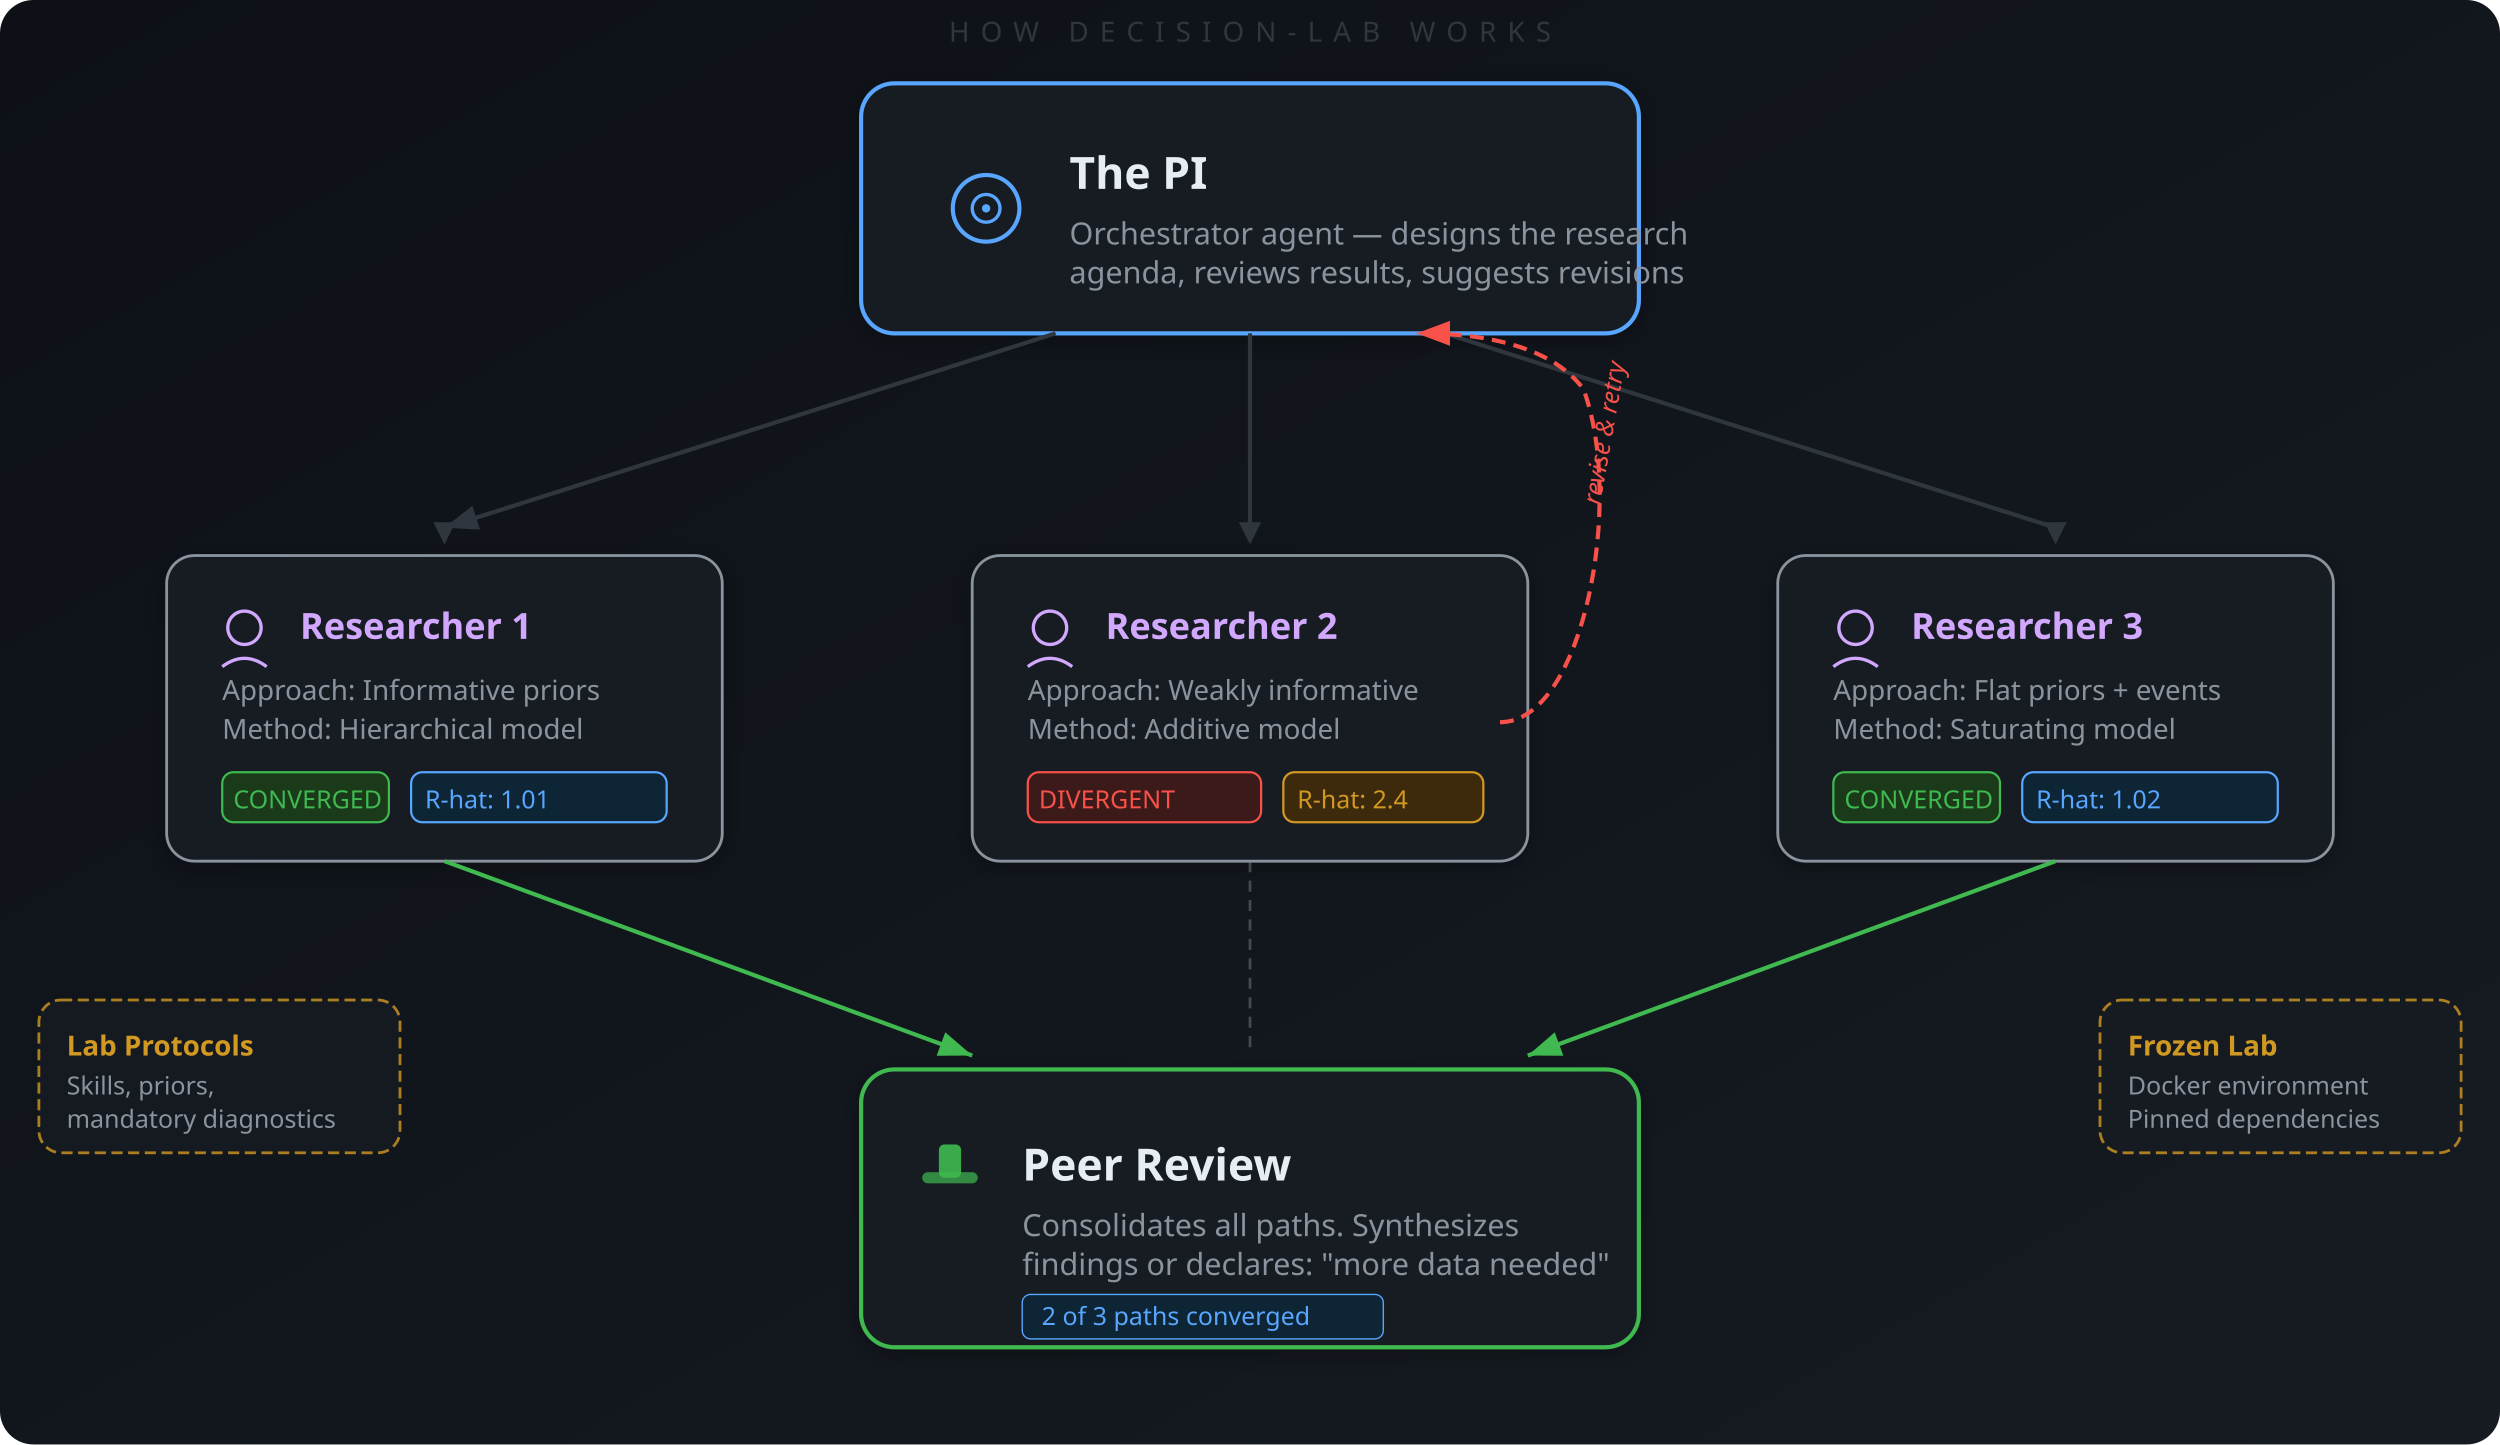
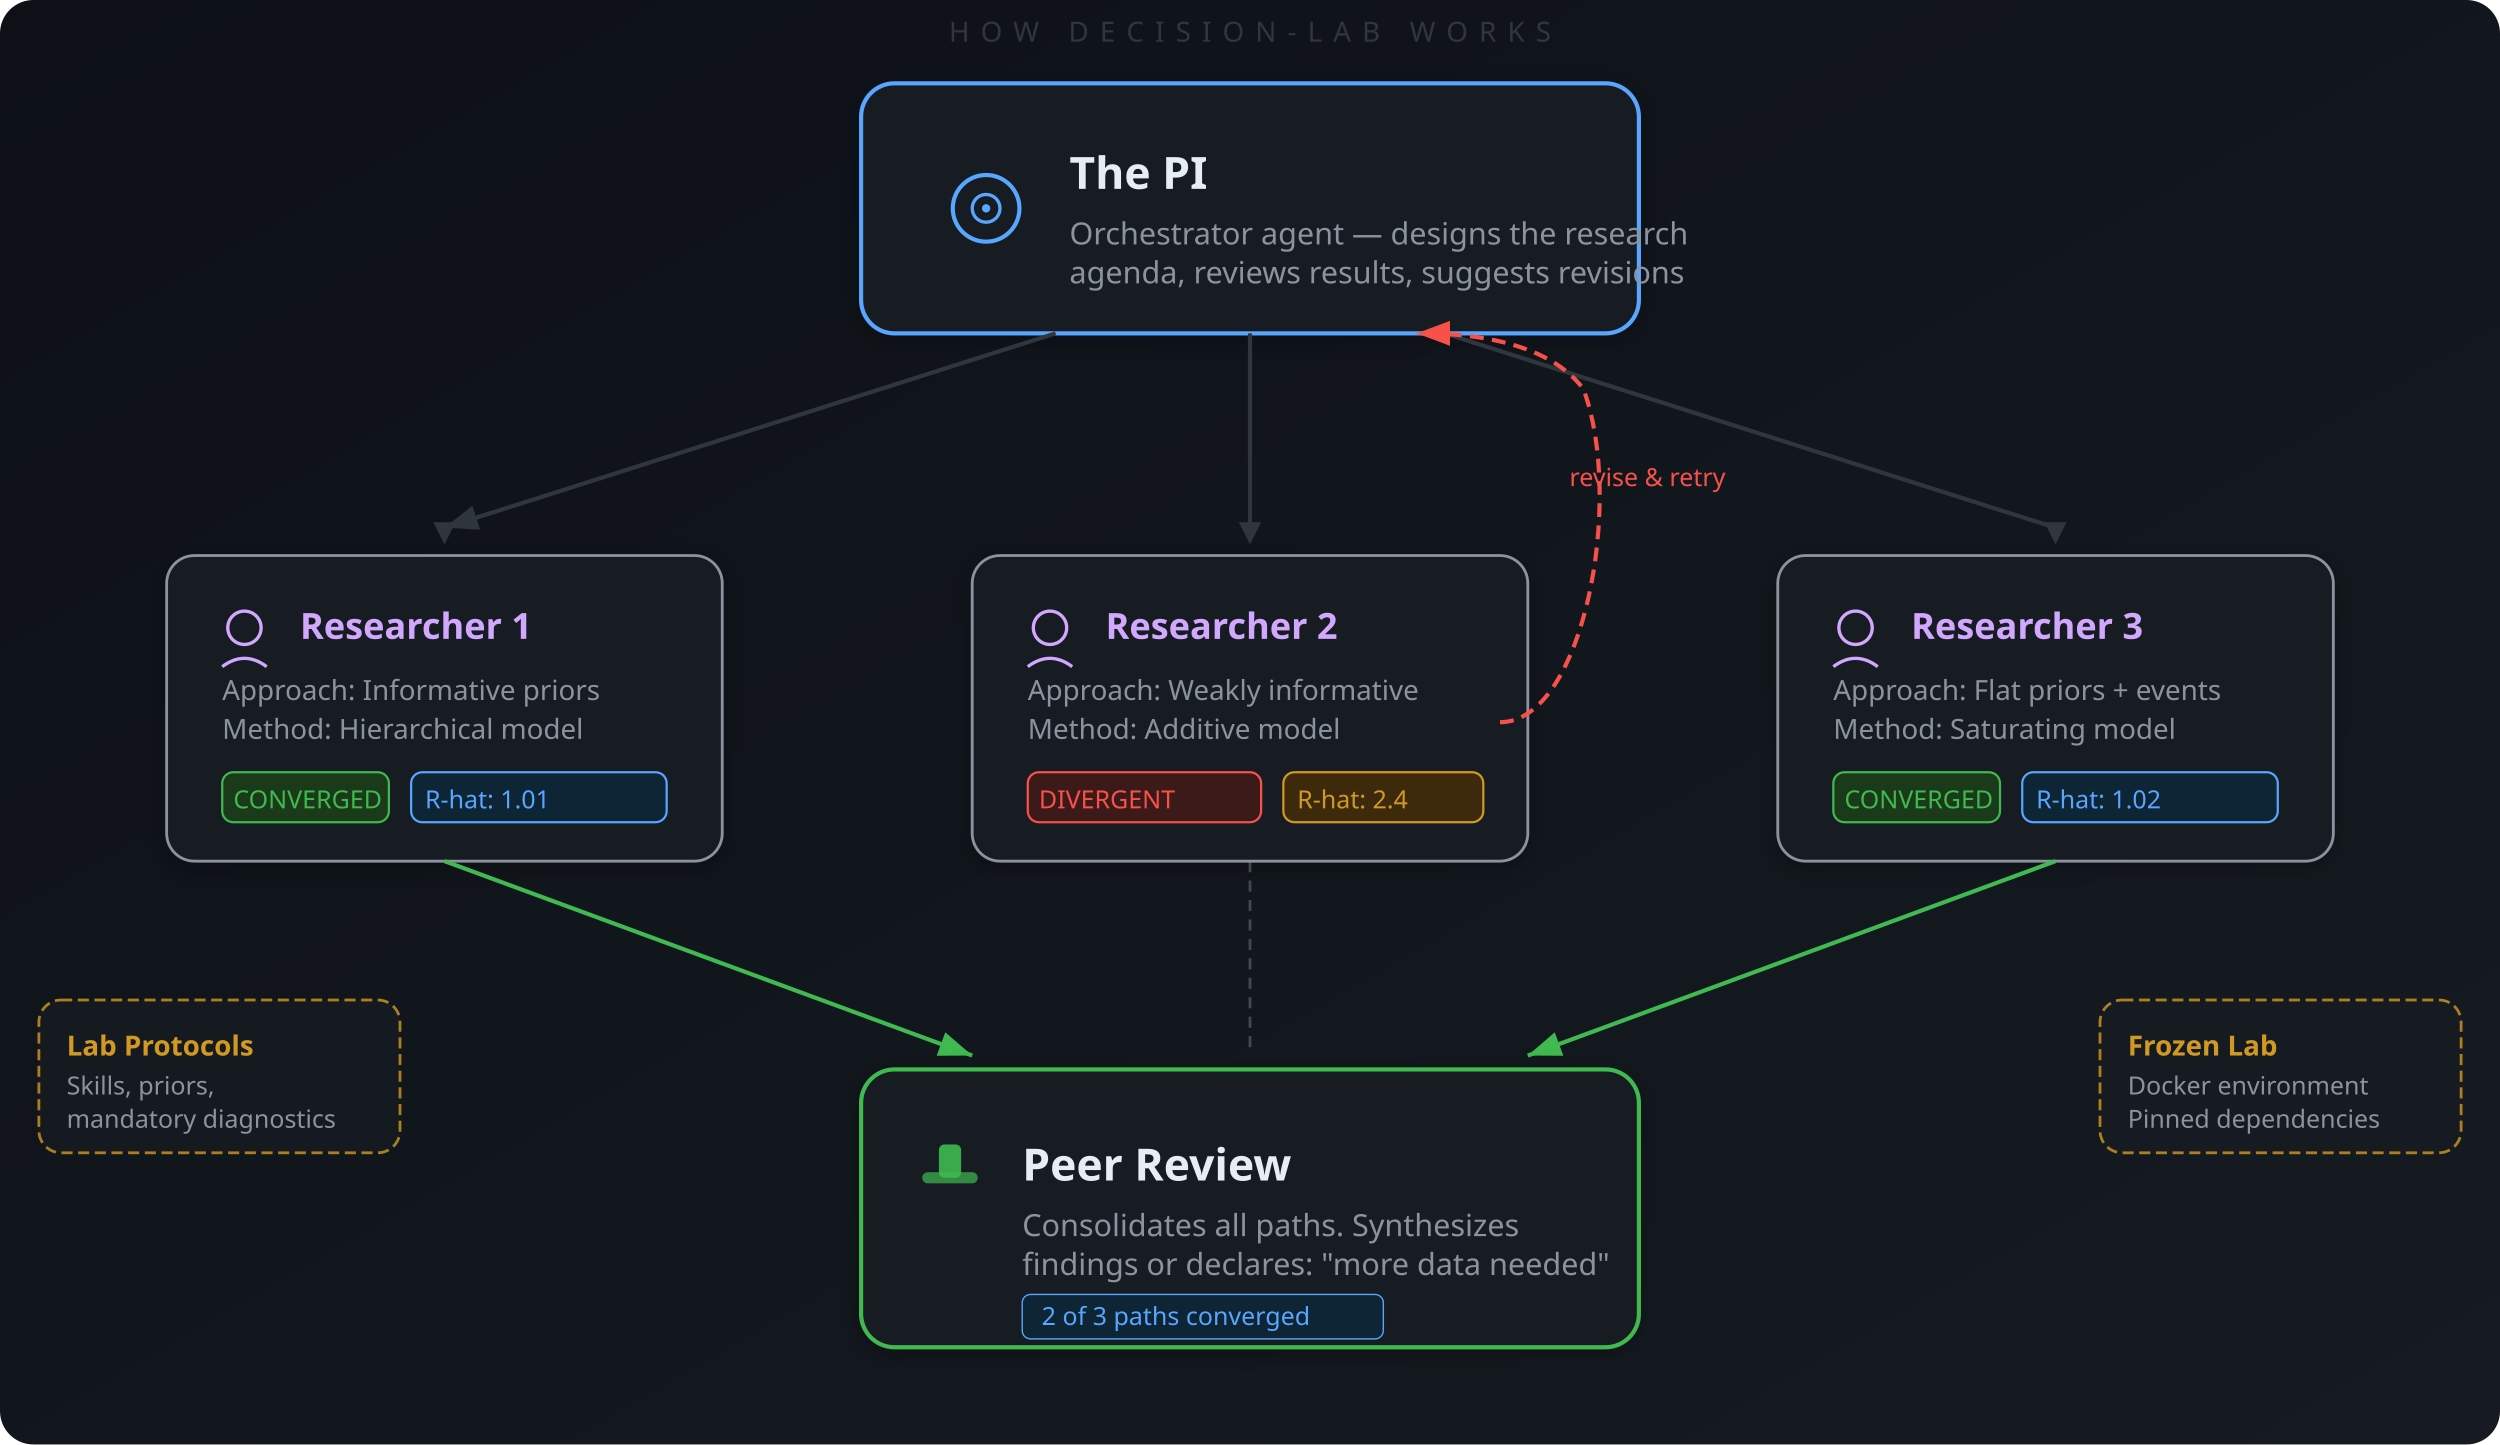
<svg xmlns="http://www.w3.org/2000/svg" viewBox="0 0 900 520" font-family="'Segoe UI', system-ui, -apple-system, sans-serif">
  <defs>
    <linearGradient id="bg2" x1="0%" y1="0%" x2="100%" y2="100%">
      <stop offset="0%" style="stop-color:#0d1117" />
      <stop offset="100%" style="stop-color:#161b22" />
    </linearGradient>
    <filter id="glow2">
      <feGaussianBlur stdDeviation="2" result="blur" />
      <feMerge>
        <feMergeNode in="blur" />
        <feMergeNode in="SourceGraphic" />
      </feMerge>
    </filter>
    <filter id="shadow">
      <feDropShadow dx="0" dy="2" stdDeviation="4" flood-color="#000" flood-opacity="0.3" />
    </filter>
  </defs>
  <rect width="900" height="520" fill="url(#bg2)" rx="12" />
  <rect x="310" y="30" width="280" height="90" rx="12" fill="#161b22" stroke="#58a6ff" stroke-width="1.5" filter="url(#shadow)" />
  <g transform="translate(340, 60)">
    <circle cx="15" cy="15" r="12" fill="none" stroke="#58a6ff" stroke-width="1.5" />
    <circle cx="15" cy="15" r="5" fill="none" stroke="#58a6ff" stroke-width="1.2" />
    <circle cx="15" cy="15" r="1.5" fill="#58a6ff" />
  </g>
  <text x="385" y="68" fill="#e6edf3" font-size="16" font-weight="600">The PI</text>
  <text x="385" y="88" fill="#8b949e" font-size="11">Orchestrator agent — designs the research</text>
  <text x="385" y="102" fill="#8b949e" font-size="11">agenda, reviews results, suggests revisions</text>
  <line x1="380" y1="120" x2="160" y2="190" stroke="#30363d" stroke-width="1.5" marker-end="url(#arrowGray)" />
  <line x1="450" y1="120" x2="450" y2="190" stroke="#30363d" stroke-width="1.5" />
  <line x1="520" y1="120" x2="740" y2="190" stroke="#30363d" stroke-width="1.5" />
  <defs>
    <marker id="arrowGray" markerWidth="8" markerHeight="6" refX="8" refY="3" orient="auto">
      <polygon points="0 0, 8 3, 0 6" fill="#30363d" />
    </marker>
    <marker id="arrowBlue" markerWidth="8" markerHeight="6" refX="8" refY="3" orient="auto">
      <polygon points="0 0, 8 3, 0 6" fill="#58a6ff" />
    </marker>
    <marker id="arrowGreen" markerWidth="8" markerHeight="6" refX="8" refY="3" orient="auto">
      <polygon points="0 0, 8 3, 0 6" fill="#3fb950" />
    </marker>
    <marker id="arrowRed" markerWidth="8" markerHeight="6" refX="8" refY="3" orient="auto">
      <polygon points="0 0, 8 3, 0 6" fill="#f85149" />
    </marker>
  </defs>
  <polygon points="156,188 160,196 164,188" fill="#30363d" />
  <polygon points="446,188 450,196 454,188" fill="#30363d" />
  <polygon points="736,188 740,196 744,188" fill="#30363d" />
  <rect x="60" y="200" width="200" height="110" rx="10" fill="#161b22" stroke="#8b949e" stroke-width="1" filter="url(#shadow)" />
  <g transform="translate(80, 220)">
    <circle cx="8" cy="6" r="6" fill="none" stroke="#d2a8ff" stroke-width="1.2" />
    <path d="M 0,20 Q 8,14 16,20" fill="none" stroke="#d2a8ff" stroke-width="1.2" />
  </g>
  <text x="108" y="230" fill="#d2a8ff" font-size="13" font-weight="600">Researcher 1</text>
  <text x="80" y="252" fill="#8b949e" font-size="10">Approach: Informative priors</text>
  <text x="80" y="266" fill="#8b949e" font-size="10">Method: Hierarchical model</text>
  <rect x="80" y="278" width="60" height="18" rx="4" fill="#1a3a1a" stroke="#3fb950" stroke-width="0.8" />
  <text x="84" y="291" fill="#3fb950" font-size="9" font-weight="500">CONVERGED</text>
  <rect x="148" y="278" width="92" height="18" rx="4" fill="#0d2534" stroke="#58a6ff" stroke-width="0.8" />
  <text x="153" y="291" fill="#58a6ff" font-size="9">R-hat: 1.01</text>
  <rect x="350" y="200" width="200" height="110" rx="10" fill="#161b22" stroke="#8b949e" stroke-width="1" filter="url(#shadow)" />
  <g transform="translate(370, 220)">
    <circle cx="8" cy="6" r="6" fill="none" stroke="#d2a8ff" stroke-width="1.2" />
    <path d="M 0,20 Q 8,14 16,20" fill="none" stroke="#d2a8ff" stroke-width="1.2" />
  </g>
  <text x="398" y="230" fill="#d2a8ff" font-size="13" font-weight="600">Researcher 2</text>
  <text x="370" y="252" fill="#8b949e" font-size="10">Approach: Weakly informative</text>
  <text x="370" y="266" fill="#8b949e" font-size="10">Method: Additive model</text>
  <rect x="370" y="278" width="84" height="18" rx="4" fill="#3d1a1a" stroke="#f85149" stroke-width="0.8" />
  <text x="374" y="291" fill="#f85149" font-size="9" font-weight="500">DIVERGENT</text>
  <rect x="462" y="278" width="72" height="18" rx="4" fill="#3d2a0d" stroke="#d29922" stroke-width="0.8" />
  <text x="467" y="291" fill="#d29922" font-size="9">R-hat: 2.4</text>
  <rect x="640" y="200" width="200" height="110" rx="10" fill="#161b22" stroke="#8b949e" stroke-width="1" filter="url(#shadow)" />
  <g transform="translate(660, 220)">
    <circle cx="8" cy="6" r="6" fill="none" stroke="#d2a8ff" stroke-width="1.2" />
    <path d="M 0,20 Q 8,14 16,20" fill="none" stroke="#d2a8ff" stroke-width="1.2" />
  </g>
  <text x="688" y="230" fill="#d2a8ff" font-size="13" font-weight="600">Researcher 3</text>
  <text x="660" y="252" fill="#8b949e" font-size="10">Approach: Flat priors + events</text>
  <text x="660" y="266" fill="#8b949e" font-size="10">Method: Saturating model</text>
  <rect x="660" y="278" width="60" height="18" rx="4" fill="#1a3a1a" stroke="#3fb950" stroke-width="0.8" />
  <text x="664" y="291" fill="#3fb950" font-size="9" font-weight="500">CONVERGED</text>
  <rect x="728" y="278" width="92" height="18" rx="4" fill="#0d2534" stroke="#58a6ff" stroke-width="0.8" />
  <text x="733" y="291" fill="#58a6ff" font-size="9">R-hat: 1.02</text>
  <path d="M 540,260 C 570,260 585,180 570,140 C 555,120 520,120 510,120" fill="none" stroke="#f85149" stroke-width="1.5" stroke-dasharray="5,3" marker-end="url(#arrowRed)" />
-   <text x="576" y="182" fill="#f85149" font-size="9" font-style="italic" transform="rotate(-80, 576, 182)">revise &amp; retry</text>
+   <text x="565" y="175" fill="#f85149" font-size="9">revise &amp; retry</text>
  <line x1="160" y1="310" x2="350" y2="380" stroke="#3fb950" stroke-width="1.5" marker-end="url(#arrowGreen)" />
  <line x1="740" y1="310" x2="550" y2="380" stroke="#3fb950" stroke-width="1.5" marker-end="url(#arrowGreen)" />
  <line x1="450" y1="310" x2="450" y2="380" stroke="#8b949e" stroke-width="1" stroke-dasharray="4,3" opacity="0.4" />
  <rect x="310" y="385" width="280" height="100" rx="12" fill="#161b22" stroke="#3fb950" stroke-width="1.5" filter="url(#shadow)" />
  <g transform="translate(330, 410)">
    <rect x="2" y="12" width="20" height="4" rx="2" fill="#3fb950" opacity="0.7" />
    <rect x="8" y="2" width="8" height="12" rx="2" fill="#3fb950" opacity="0.9" />
  </g>
  <text x="368" y="425" fill="#e6edf3" font-size="16" font-weight="600">Peer Review</text>
  <text x="368" y="445" fill="#8b949e" font-size="11">Consolidates all paths. Synthesizes</text>
  <text x="368" y="459" fill="#8b949e" font-size="11">findings or declares: "more data needed"</text>
  <rect x="368" y="466" width="130" height="16" rx="3" fill="#0d2534" stroke="#58a6ff" stroke-width="0.5" />
  <text x="375" y="477" fill="#58a6ff" font-size="9">2 of 3 paths converged</text>
  <text x="450" y="15" text-anchor="middle" fill="#30363d" font-size="10" letter-spacing="4" text-transform="uppercase">HOW DECISION-LAB WORKS</text>
  <rect x="14" y="360" width="130" height="55" rx="8" fill="#161b22" stroke="#d29922" stroke-width="1" stroke-dasharray="4,2" opacity="0.8" />
  <text x="24" y="380" fill="#d29922" font-size="10" font-weight="600">Lab Protocols</text>
  <text x="24" y="394" fill="#8b949e" font-size="9">Skills, priors,</text>
  <text x="24" y="406" fill="#8b949e" font-size="9">mandatory diagnostics</text>
  <rect x="756" y="360" width="130" height="55" rx="8" fill="#161b22" stroke="#d29922" stroke-width="1" stroke-dasharray="4,2" opacity="0.8" />
  <text x="766" y="380" fill="#d29922" font-size="10" font-weight="600">Frozen Lab</text>
  <text x="766" y="394" fill="#8b949e" font-size="9">Docker environment</text>
  <text x="766" y="406" fill="#8b949e" font-size="9">Pinned dependencies</text>
</svg>
